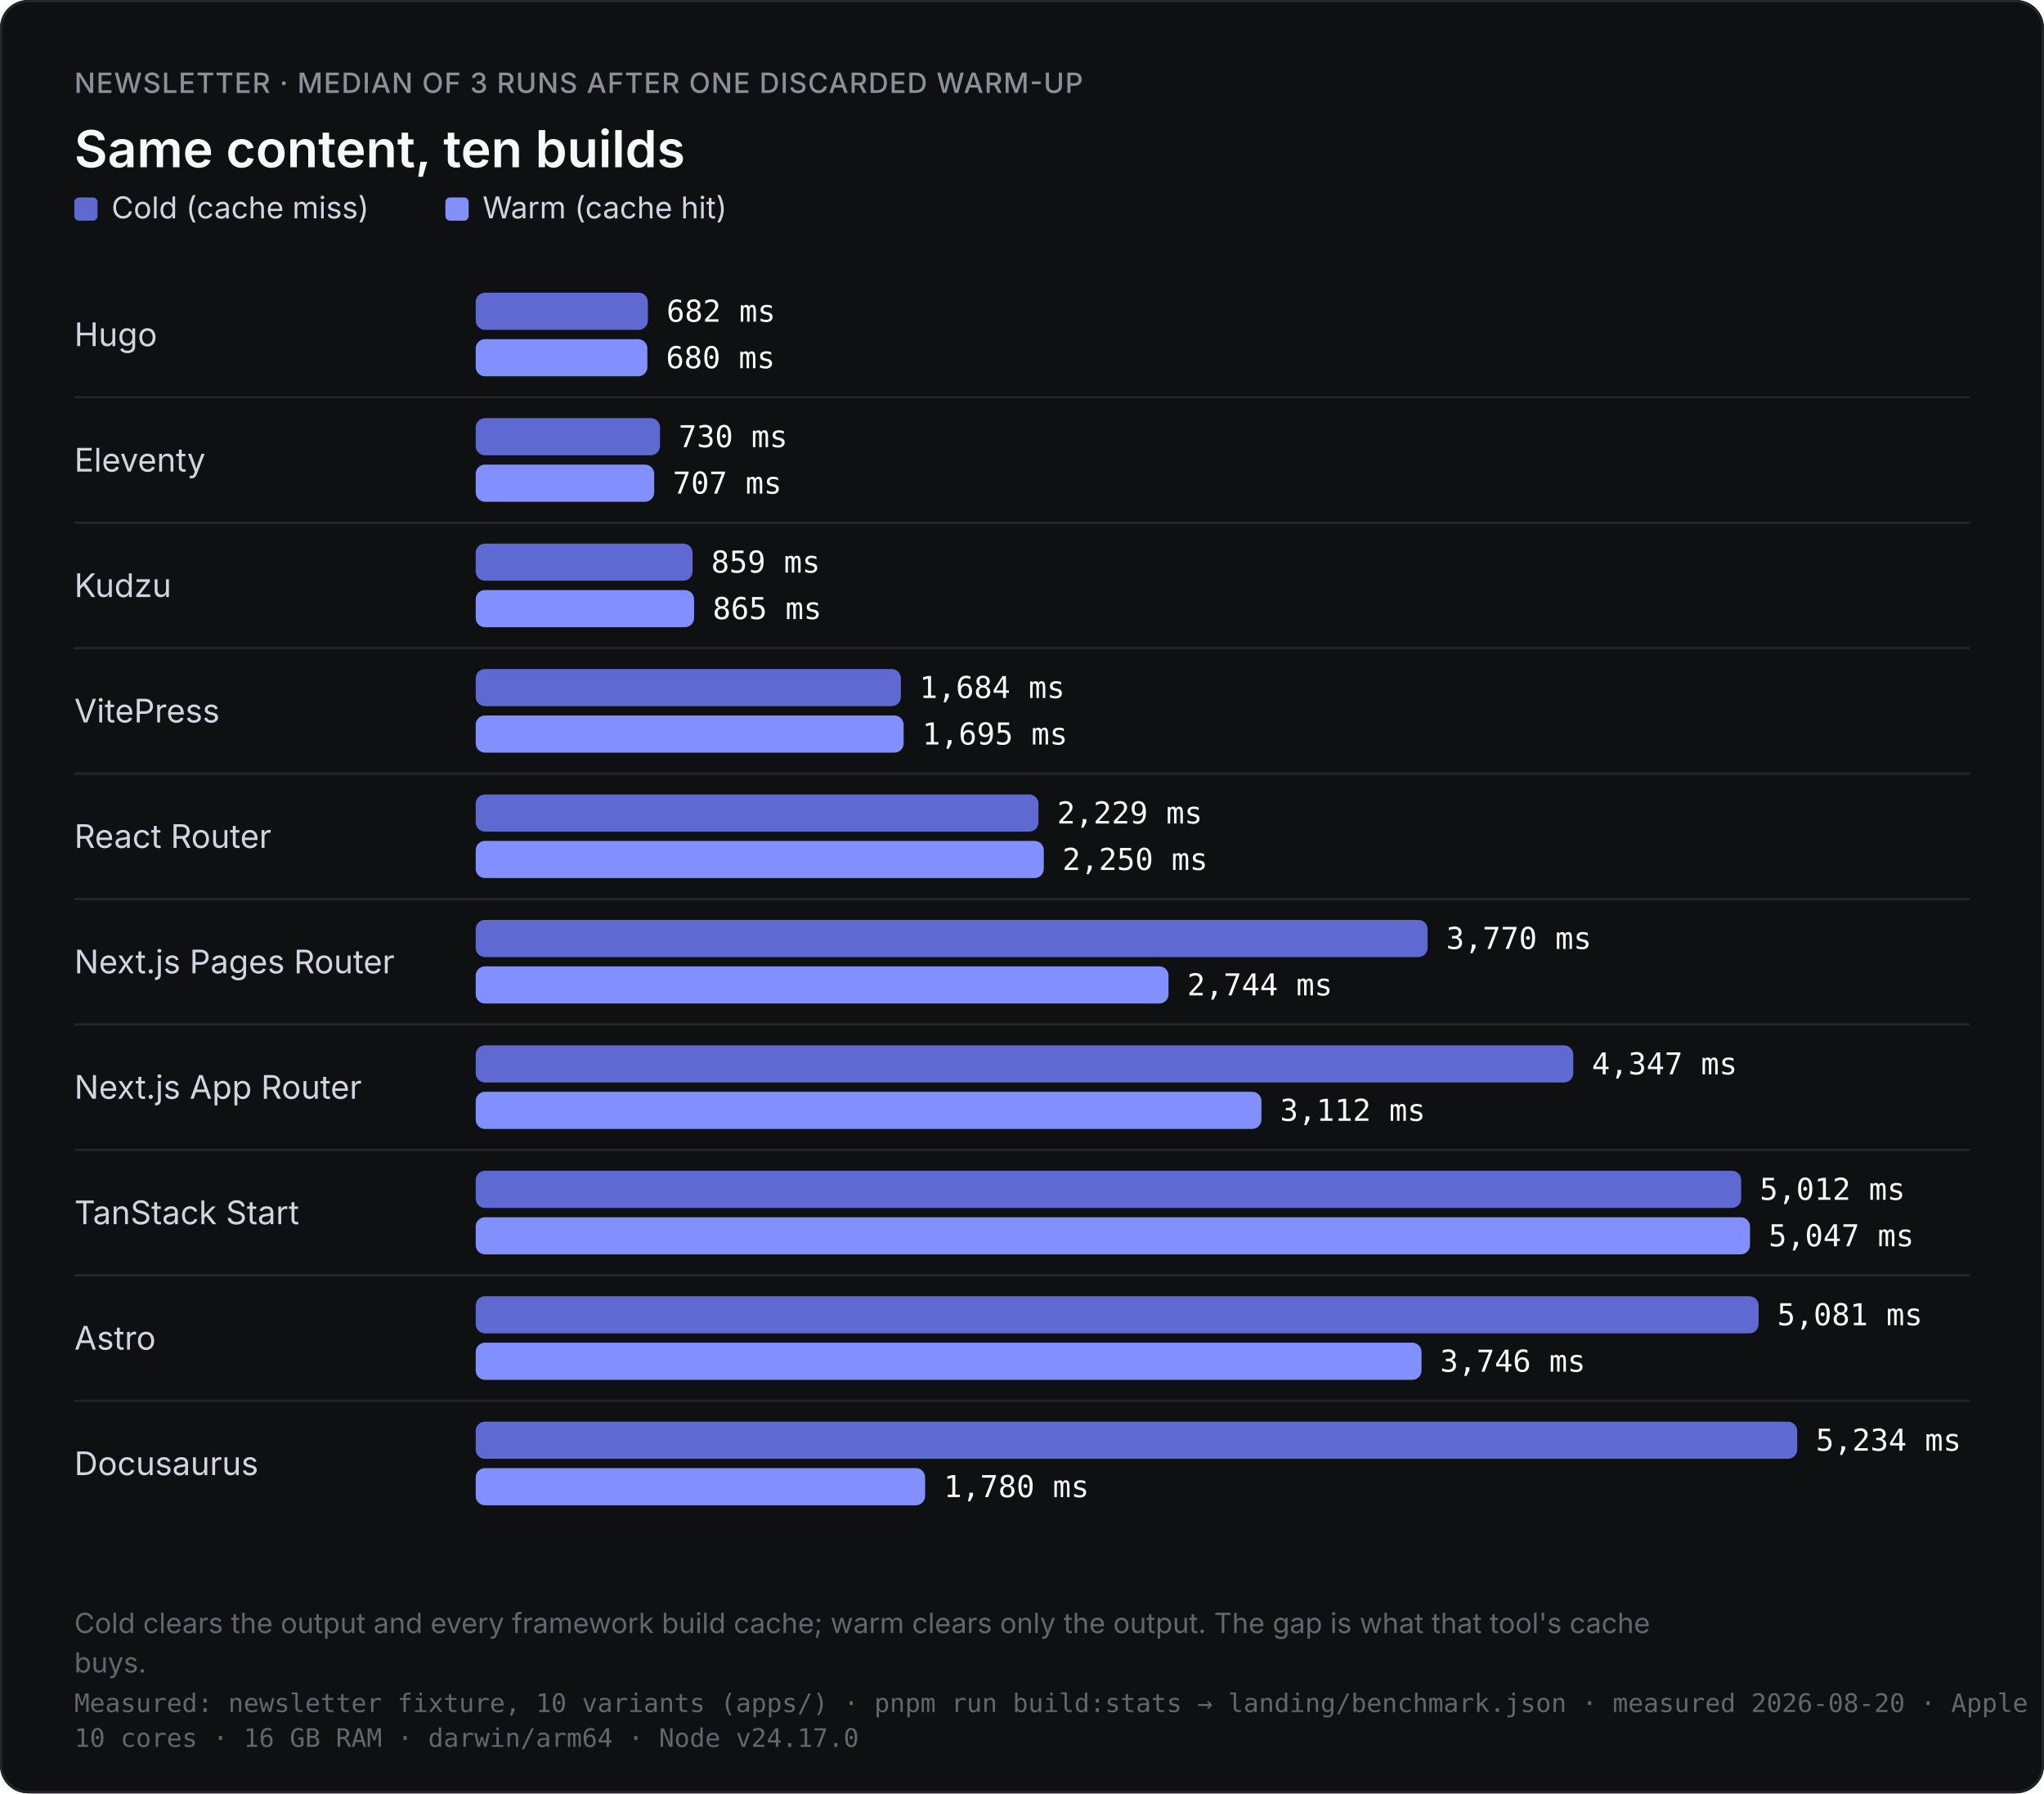
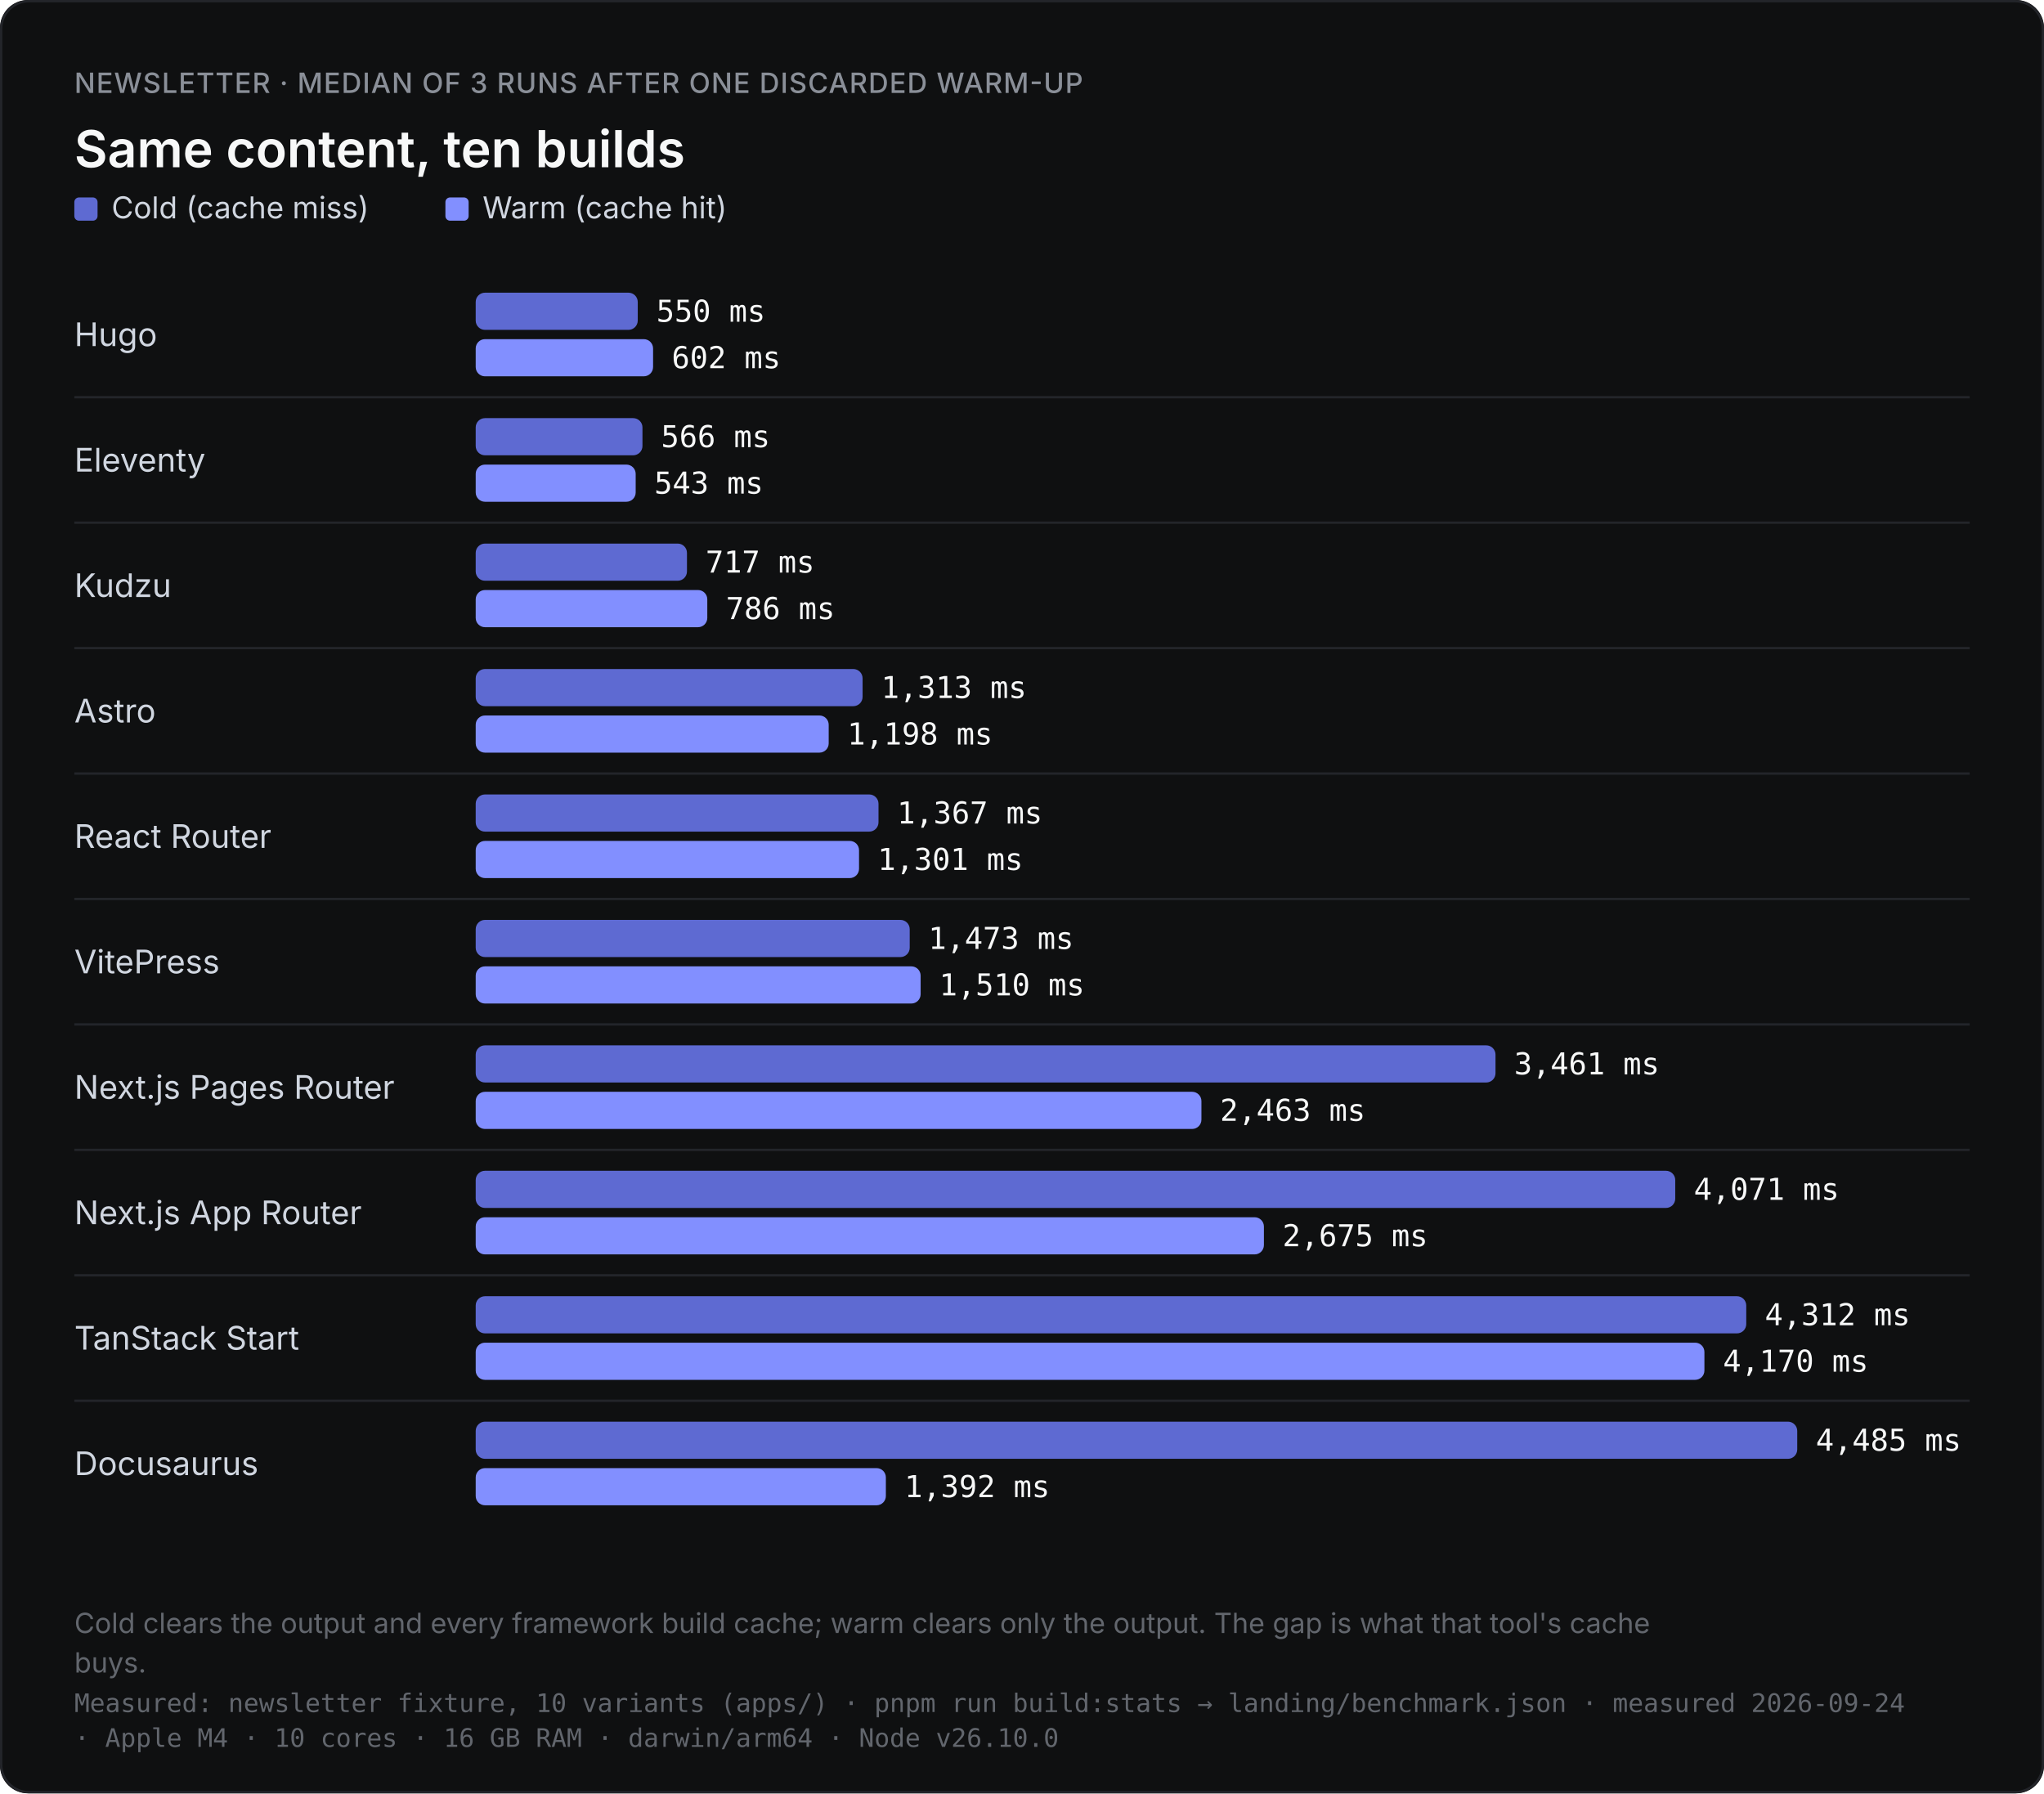
<svg xmlns="http://www.w3.org/2000/svg" width="880" height="772" viewBox="0 0 880 772" role="img" aria-label="Same content, ten builds">
  <rect x="0" y="0" width="880" height="772" rx="12" fill="#010102" />
  <rect x="0.5" y="0.5" width="879" height="771" rx="12" fill="#0f1011" stroke="#23252a" stroke-width="1" />
  <text x="32" y="40" font-family="-apple-system, BlinkMacSystemFont, 'SF Pro Display', 'Segoe UI', Inter, Roboto, sans-serif" font-size="12" font-weight="500" fill="#8a8f98" letter-spacing="0.4">NEWSLETTER · MEDIAN OF 3 RUNS AFTER ONE DISCARDED WARM-UP</text>
  <text x="32" y="72" font-family="-apple-system, BlinkMacSystemFont, 'SF Pro Display', 'Segoe UI', Inter, Roboto, sans-serif" font-size="22" font-weight="600" fill="#f7f8f8">Same content, ten builds</text>
  <rect x="32" y="85" width="10" height="10" rx="2" fill="#5e6ad2" />
  <text x="48" y="94" font-family="-apple-system, BlinkMacSystemFont, 'SF Pro Display', 'Segoe UI', Inter, Roboto, sans-serif" font-size="13" font-weight="400" fill="#d0d6e0">Cold (cache miss)</text>
  <rect x="191.76" y="85" width="10" height="10" rx="2" fill="#828fff" />
  <text x="207.76" y="94" font-family="-apple-system, BlinkMacSystemFont, 'SF Pro Display', 'Segoe UI', Inter, Roboto, sans-serif" font-size="13" font-weight="400" fill="#d0d6e0">Warm (cache hit)</text>
  <text x="32" y="149" font-family="-apple-system, BlinkMacSystemFont, 'SF Pro Display', 'Segoe UI', Inter, Roboto, sans-serif" font-size="14" font-weight="400" fill="#d0d6e0">Hugo</text>
-   <rect x="204.8" y="126" width="74.14" height="16" rx="4" fill="#5e6ad2" />
-   <text x="286.937" y="138.5" font-family="ui-monospace, SFMono-Regular, 'SF Mono', Menlo, monospace" font-size="13" font-weight="400" fill="#f7f8f8">682 ms</text>
-   <rect x="204.8" y="146" width="73.92" height="16" rx="4" fill="#828fff" />
-   <text x="286.719" y="158.5" font-family="ui-monospace, SFMono-Regular, 'SF Mono', Menlo, monospace" font-size="13" font-weight="400" fill="#f7f8f8">680 ms</text>
+   <rect x="204.8" y="126" width="69.77" height="16" rx="4" fill="#5e6ad2" />
+   <text x="282.572" y="138.5" font-family="ui-monospace, SFMono-Regular, 'SF Mono', Menlo, monospace" font-size="13" font-weight="400" fill="#f7f8f8">550 ms</text>
+   <rect x="204.8" y="146" width="76.37" height="16" rx="4" fill="#828fff" />
+   <text x="289.169" y="158.5" font-family="ui-monospace, SFMono-Regular, 'SF Mono', Menlo, monospace" font-size="13" font-weight="400" fill="#f7f8f8">602 ms</text>
  <line x1="32" y1="171" x2="848" y2="171" stroke="#23252a" stroke-width="1" />
  <text x="32" y="203" font-family="-apple-system, BlinkMacSystemFont, 'SF Pro Display', 'Segoe UI', Inter, Roboto, sans-serif" font-size="14" font-weight="400" fill="#d0d6e0">Eleventy</text>
-   <rect x="204.8" y="180" width="79.35" height="16" rx="4" fill="#5e6ad2" />
-   <text x="292.154" y="192.5" font-family="ui-monospace, SFMono-Regular, 'SF Mono', Menlo, monospace" font-size="13" font-weight="400" fill="#f7f8f8">730 ms</text>
-   <rect x="204.8" y="200" width="76.85" height="16" rx="4" fill="#828fff" />
-   <text x="289.654" y="212.5" font-family="ui-monospace, SFMono-Regular, 'SF Mono', Menlo, monospace" font-size="13" font-weight="400" fill="#f7f8f8">707 ms</text>
+   <rect x="204.8" y="180" width="71.8" height="16" rx="4" fill="#5e6ad2" />
+   <text x="284.602" y="192.5" font-family="ui-monospace, SFMono-Regular, 'SF Mono', Menlo, monospace" font-size="13" font-weight="400" fill="#f7f8f8">566 ms</text>
+   <rect x="204.8" y="200" width="68.88" height="16" rx="4" fill="#828fff" />
+   <text x="281.684" y="212.5" font-family="ui-monospace, SFMono-Regular, 'SF Mono', Menlo, monospace" font-size="13" font-weight="400" fill="#f7f8f8">543 ms</text>
  <line x1="32" y1="225" x2="848" y2="225" stroke="#23252a" stroke-width="1" />
  <text x="32" y="257" font-family="-apple-system, BlinkMacSystemFont, 'SF Pro Display', 'Segoe UI', Inter, Roboto, sans-serif" font-size="14" font-weight="400" fill="#d0d6e0">Kudzu</text>
-   <rect x="204.8" y="234" width="93.38" height="16" rx="4" fill="#5e6ad2" />
-   <text x="306.177" y="246.5" font-family="ui-monospace, SFMono-Regular, 'SF Mono', Menlo, monospace" font-size="13" font-weight="400" fill="#f7f8f8">859 ms</text>
-   <rect x="204.8" y="254" width="94.03" height="16" rx="4" fill="#828fff" />
-   <text x="306.829" y="266.5" font-family="ui-monospace, SFMono-Regular, 'SF Mono', Menlo, monospace" font-size="13" font-weight="400" fill="#f7f8f8">865 ms</text>
+   <rect x="204.8" y="234" width="90.96" height="16" rx="4" fill="#5e6ad2" />
+   <text x="303.757" y="246.5" font-family="ui-monospace, SFMono-Regular, 'SF Mono', Menlo, monospace" font-size="13" font-weight="400" fill="#f7f8f8">717 ms</text>
+   <rect x="204.8" y="254" width="99.71" height="16" rx="4" fill="#828fff" />
+   <text x="312.511" y="266.5" font-family="ui-monospace, SFMono-Regular, 'SF Mono', Menlo, monospace" font-size="13" font-weight="400" fill="#f7f8f8">786 ms</text>
  <line x1="32" y1="279" x2="848" y2="279" stroke="#23252a" stroke-width="1" />
-   <text x="32" y="311" font-family="-apple-system, BlinkMacSystemFont, 'SF Pro Display', 'Segoe UI', Inter, Roboto, sans-serif" font-size="14" font-weight="400" fill="#d0d6e0">VitePress</text>
-   <rect x="204.8" y="288" width="183.06" height="16" rx="4" fill="#5e6ad2" />
-   <text x="395.859" y="300.5" font-family="ui-monospace, SFMono-Regular, 'SF Mono', Menlo, monospace" font-size="13" font-weight="400" fill="#f7f8f8">1,684 ms</text>
-   <rect x="204.8" y="308" width="184.25" height="16" rx="4" fill="#828fff" />
-   <text x="397.054" y="320.5" font-family="ui-monospace, SFMono-Regular, 'SF Mono', Menlo, monospace" font-size="13" font-weight="400" fill="#f7f8f8">1,695 ms</text>
+   <text x="32" y="311" font-family="-apple-system, BlinkMacSystemFont, 'SF Pro Display', 'Segoe UI', Inter, Roboto, sans-serif" font-size="14" font-weight="400" fill="#d0d6e0">Astro</text>
+   <rect x="204.8" y="288" width="166.57" height="16" rx="4" fill="#5e6ad2" />
+   <text x="379.365" y="300.5" font-family="ui-monospace, SFMono-Regular, 'SF Mono', Menlo, monospace" font-size="13" font-weight="400" fill="#f7f8f8">1,313 ms</text>
+   <rect x="204.8" y="308" width="151.98" height="16" rx="4" fill="#828fff" />
+   <text x="364.776" y="320.5" font-family="ui-monospace, SFMono-Regular, 'SF Mono', Menlo, monospace" font-size="13" font-weight="400" fill="#f7f8f8">1,198 ms</text>
  <line x1="32" y1="333" x2="848" y2="333" stroke="#23252a" stroke-width="1" />
  <text x="32" y="365" font-family="-apple-system, BlinkMacSystemFont, 'SF Pro Display', 'Segoe UI', Inter, Roboto, sans-serif" font-size="14" font-weight="400" fill="#d0d6e0">React Router</text>
-   <rect x="204.8" y="342" width="242.3" height="16" rx="4" fill="#5e6ad2" />
-   <text x="455.103" y="354.5" font-family="ui-monospace, SFMono-Regular, 'SF Mono', Menlo, monospace" font-size="13" font-weight="400" fill="#f7f8f8">2,229 ms</text>
-   <rect x="204.8" y="362" width="244.59" height="16" rx="4" fill="#828fff" />
-   <text x="457.385" y="374.5" font-family="ui-monospace, SFMono-Regular, 'SF Mono', Menlo, monospace" font-size="13" font-weight="400" fill="#f7f8f8">2,250 ms</text>
+   <rect x="204.8" y="342" width="173.42" height="16" rx="4" fill="#5e6ad2" />
+   <text x="386.215" y="354.5" font-family="ui-monospace, SFMono-Regular, 'SF Mono', Menlo, monospace" font-size="13" font-weight="400" fill="#f7f8f8">1,367 ms</text>
+   <rect x="204.8" y="362" width="165.04" height="16" rx="4" fill="#828fff" />
+   <text x="377.843" y="374.5" font-family="ui-monospace, SFMono-Regular, 'SF Mono', Menlo, monospace" font-size="13" font-weight="400" fill="#f7f8f8">1,301 ms</text>
  <line x1="32" y1="387" x2="848" y2="387" stroke="#23252a" stroke-width="1" />
-   <text x="32" y="419" font-family="-apple-system, BlinkMacSystemFont, 'SF Pro Display', 'Segoe UI', Inter, Roboto, sans-serif" font-size="14" font-weight="400" fill="#d0d6e0">Next.js Pages Router</text>
-   <rect x="204.8" y="396" width="409.82" height="16" rx="4" fill="#5e6ad2" />
-   <text x="622.616" y="408.5" font-family="ui-monospace, SFMono-Regular, 'SF Mono', Menlo, monospace" font-size="13" font-weight="400" fill="#f7f8f8">3,770 ms</text>
-   <rect x="204.8" y="416" width="298.29" height="16" rx="4" fill="#828fff" />
-   <text x="511.085" y="428.5" font-family="ui-monospace, SFMono-Regular, 'SF Mono', Menlo, monospace" font-size="13" font-weight="400" fill="#f7f8f8">2,744 ms</text>
+   <text x="32" y="419" font-family="-apple-system, BlinkMacSystemFont, 'SF Pro Display', 'Segoe UI', Inter, Roboto, sans-serif" font-size="14" font-weight="400" fill="#d0d6e0">VitePress</text>
+   <rect x="204.8" y="396" width="186.86" height="16" rx="4" fill="#5e6ad2" />
+   <text x="399.662" y="408.5" font-family="ui-monospace, SFMono-Regular, 'SF Mono', Menlo, monospace" font-size="13" font-weight="400" fill="#f7f8f8">1,473 ms</text>
+   <rect x="204.8" y="416" width="191.56" height="16" rx="4" fill="#828fff" />
+   <text x="404.356" y="428.5" font-family="ui-monospace, SFMono-Regular, 'SF Mono', Menlo, monospace" font-size="13" font-weight="400" fill="#f7f8f8">1,510 ms</text>
  <line x1="32" y1="441" x2="848" y2="441" stroke="#23252a" stroke-width="1" />
-   <text x="32" y="473" font-family="-apple-system, BlinkMacSystemFont, 'SF Pro Display', 'Segoe UI', Inter, Roboto, sans-serif" font-size="14" font-weight="400" fill="#d0d6e0">Next.js App Router</text>
-   <rect x="204.8" y="450" width="472.54" height="16" rx="4" fill="#5e6ad2" />
-   <text x="685.339" y="462.5" font-family="ui-monospace, SFMono-Regular, 'SF Mono', Menlo, monospace" font-size="13" font-weight="400" fill="#f7f8f8">4,347 ms</text>
-   <rect x="204.8" y="470" width="338.29" height="16" rx="4" fill="#828fff" />
-   <text x="551.089" y="482.5" font-family="ui-monospace, SFMono-Regular, 'SF Mono', Menlo, monospace" font-size="13" font-weight="400" fill="#f7f8f8">3,112 ms</text>
+   <text x="32" y="473" font-family="-apple-system, BlinkMacSystemFont, 'SF Pro Display', 'Segoe UI', Inter, Roboto, sans-serif" font-size="14" font-weight="400" fill="#d0d6e0">Next.js Pages Router</text>
+   <rect x="204.8" y="450" width="439.06" height="16" rx="4" fill="#5e6ad2" />
+   <text x="651.857" y="462.5" font-family="ui-monospace, SFMono-Regular, 'SF Mono', Menlo, monospace" font-size="13" font-weight="400" fill="#f7f8f8">3,461 ms</text>
+   <rect x="204.8" y="470" width="312.45" height="16" rx="4" fill="#828fff" />
+   <text x="525.252" y="482.5" font-family="ui-monospace, SFMono-Regular, 'SF Mono', Menlo, monospace" font-size="13" font-weight="400" fill="#f7f8f8">2,463 ms</text>
  <line x1="32" y1="495" x2="848" y2="495" stroke="#23252a" stroke-width="1" />
-   <text x="32" y="527" font-family="-apple-system, BlinkMacSystemFont, 'SF Pro Display', 'Segoe UI', Inter, Roboto, sans-serif" font-size="14" font-weight="400" fill="#d0d6e0">TanStack Start</text>
-   <rect x="204.8" y="504" width="544.83" height="16" rx="4" fill="#5e6ad2" />
-   <text x="757.628" y="516.5" font-family="ui-monospace, SFMono-Regular, 'SF Mono', Menlo, monospace" font-size="13" font-weight="400" fill="#f7f8f8">5,012 ms</text>
-   <rect x="204.8" y="524" width="548.63" height="16" rx="4" fill="#828fff" />
-   <text x="761.432" y="536.5" font-family="ui-monospace, SFMono-Regular, 'SF Mono', Menlo, monospace" font-size="13" font-weight="400" fill="#f7f8f8">5,047 ms</text>
+   <text x="32" y="527" font-family="-apple-system, BlinkMacSystemFont, 'SF Pro Display', 'Segoe UI', Inter, Roboto, sans-serif" font-size="14" font-weight="400" fill="#d0d6e0">Next.js App Router</text>
+   <rect x="204.8" y="504" width="516.44" height="16" rx="4" fill="#5e6ad2" />
+   <text x="729.241" y="516.5" font-family="ui-monospace, SFMono-Regular, 'SF Mono', Menlo, monospace" font-size="13" font-weight="400" fill="#f7f8f8">4,071 ms</text>
+   <rect x="204.8" y="524" width="339.35" height="16" rx="4" fill="#828fff" />
+   <text x="552.146" y="536.5" font-family="ui-monospace, SFMono-Regular, 'SF Mono', Menlo, monospace" font-size="13" font-weight="400" fill="#f7f8f8">2,675 ms</text>
  <line x1="32" y1="549" x2="848" y2="549" stroke="#23252a" stroke-width="1" />
-   <text x="32" y="581" font-family="-apple-system, BlinkMacSystemFont, 'SF Pro Display', 'Segoe UI', Inter, Roboto, sans-serif" font-size="14" font-weight="400" fill="#d0d6e0">Astro</text>
-   <rect x="204.8" y="558" width="552.33" height="16" rx="4" fill="#5e6ad2" />
-   <text x="765.128" y="570.5" font-family="ui-monospace, SFMono-Regular, 'SF Mono', Menlo, monospace" font-size="13" font-weight="400" fill="#f7f8f8">5,081 ms</text>
-   <rect x="204.8" y="578" width="407.21" height="16" rx="4" fill="#828fff" />
-   <text x="620.008" y="590.5" font-family="ui-monospace, SFMono-Regular, 'SF Mono', Menlo, monospace" font-size="13" font-weight="400" fill="#f7f8f8">3,746 ms</text>
+   <text x="32" y="581" font-family="-apple-system, BlinkMacSystemFont, 'SF Pro Display', 'Segoe UI', Inter, Roboto, sans-serif" font-size="14" font-weight="400" fill="#d0d6e0">TanStack Start</text>
+   <rect x="204.8" y="558" width="547.01" height="16" rx="4" fill="#5e6ad2" />
+   <text x="759.813" y="570.5" font-family="ui-monospace, SFMono-Regular, 'SF Mono', Menlo, monospace" font-size="13" font-weight="400" fill="#f7f8f8">4,312 ms</text>
+   <rect x="204.8" y="578" width="529" height="16" rx="4" fill="#828fff" />
+   <text x="741.8" y="590.5" font-family="ui-monospace, SFMono-Regular, 'SF Mono', Menlo, monospace" font-size="13" font-weight="400" fill="#f7f8f8">4,170 ms</text>
  <line x1="32" y1="603" x2="848" y2="603" stroke="#23252a" stroke-width="1" />
  <text x="32" y="635" font-family="-apple-system, BlinkMacSystemFont, 'SF Pro Display', 'Segoe UI', Inter, Roboto, sans-serif" font-size="14" font-weight="400" fill="#d0d6e0">Docusaurus</text>
  <rect x="204.8" y="612" width="568.96" height="16" rx="4" fill="#5e6ad2" />
-   <text x="781.76" y="624.5" font-family="ui-monospace, SFMono-Regular, 'SF Mono', Menlo, monospace" font-size="13" font-weight="400" fill="#f7f8f8">5,234 ms</text>
-   <rect x="204.8" y="632" width="193.49" height="16" rx="4" fill="#828fff" />
-   <text x="406.294" y="644.5" font-family="ui-monospace, SFMono-Regular, 'SF Mono', Menlo, monospace" font-size="13" font-weight="400" fill="#f7f8f8">1,780 ms</text>
-   <text x="32" y="737" font-family="ui-monospace, SFMono-Regular, 'SF Mono', Menlo, monospace" font-size="11" font-weight="400" fill="#62666d">Measured: newsletter fixture, 10 variants (apps/) · pnpm run build:stats → landing/benchmark.json · measured 2026-08-20 · Apple M4 ·</text>
-   <text x="32" y="752" font-family="ui-monospace, SFMono-Regular, 'SF Mono', Menlo, monospace" font-size="11" font-weight="400" fill="#62666d">10 cores · 16 GB RAM · darwin/arm64 · Node v24.17.0</text>
+   <text x="781.76" y="624.5" font-family="ui-monospace, SFMono-Regular, 'SF Mono', Menlo, monospace" font-size="13" font-weight="400" fill="#f7f8f8">4,485 ms</text>
+   <rect x="204.8" y="632" width="176.59" height="16" rx="4" fill="#828fff" />
+   <text x="389.387" y="644.5" font-family="ui-monospace, SFMono-Regular, 'SF Mono', Menlo, monospace" font-size="13" font-weight="400" fill="#f7f8f8">1,392 ms</text>
+   <text x="32" y="737" font-family="ui-monospace, SFMono-Regular, 'SF Mono', Menlo, monospace" font-size="11" font-weight="400" fill="#62666d">Measured: newsletter fixture, 10 variants (apps/) · pnpm run build:stats → landing/benchmark.json · measured 2026-09-24</text>
+   <text x="32" y="752" font-family="ui-monospace, SFMono-Regular, 'SF Mono', Menlo, monospace" font-size="11" font-weight="400" fill="#62666d">· Apple M4 · 10 cores · 16 GB RAM · darwin/arm64 · Node v26.10.0</text>
  <text x="32" y="703" font-family="-apple-system, BlinkMacSystemFont, 'SF Pro Display', 'Segoe UI', Inter, Roboto, sans-serif" font-size="12" font-weight="400" fill="#62666d">Cold clears the output and every framework build cache; warm clears only the output. The gap is what that tool's cache</text>
  <text x="32" y="720" font-family="-apple-system, BlinkMacSystemFont, 'SF Pro Display', 'Segoe UI', Inter, Roboto, sans-serif" font-size="12" font-weight="400" fill="#62666d">buys.</text>
</svg>
